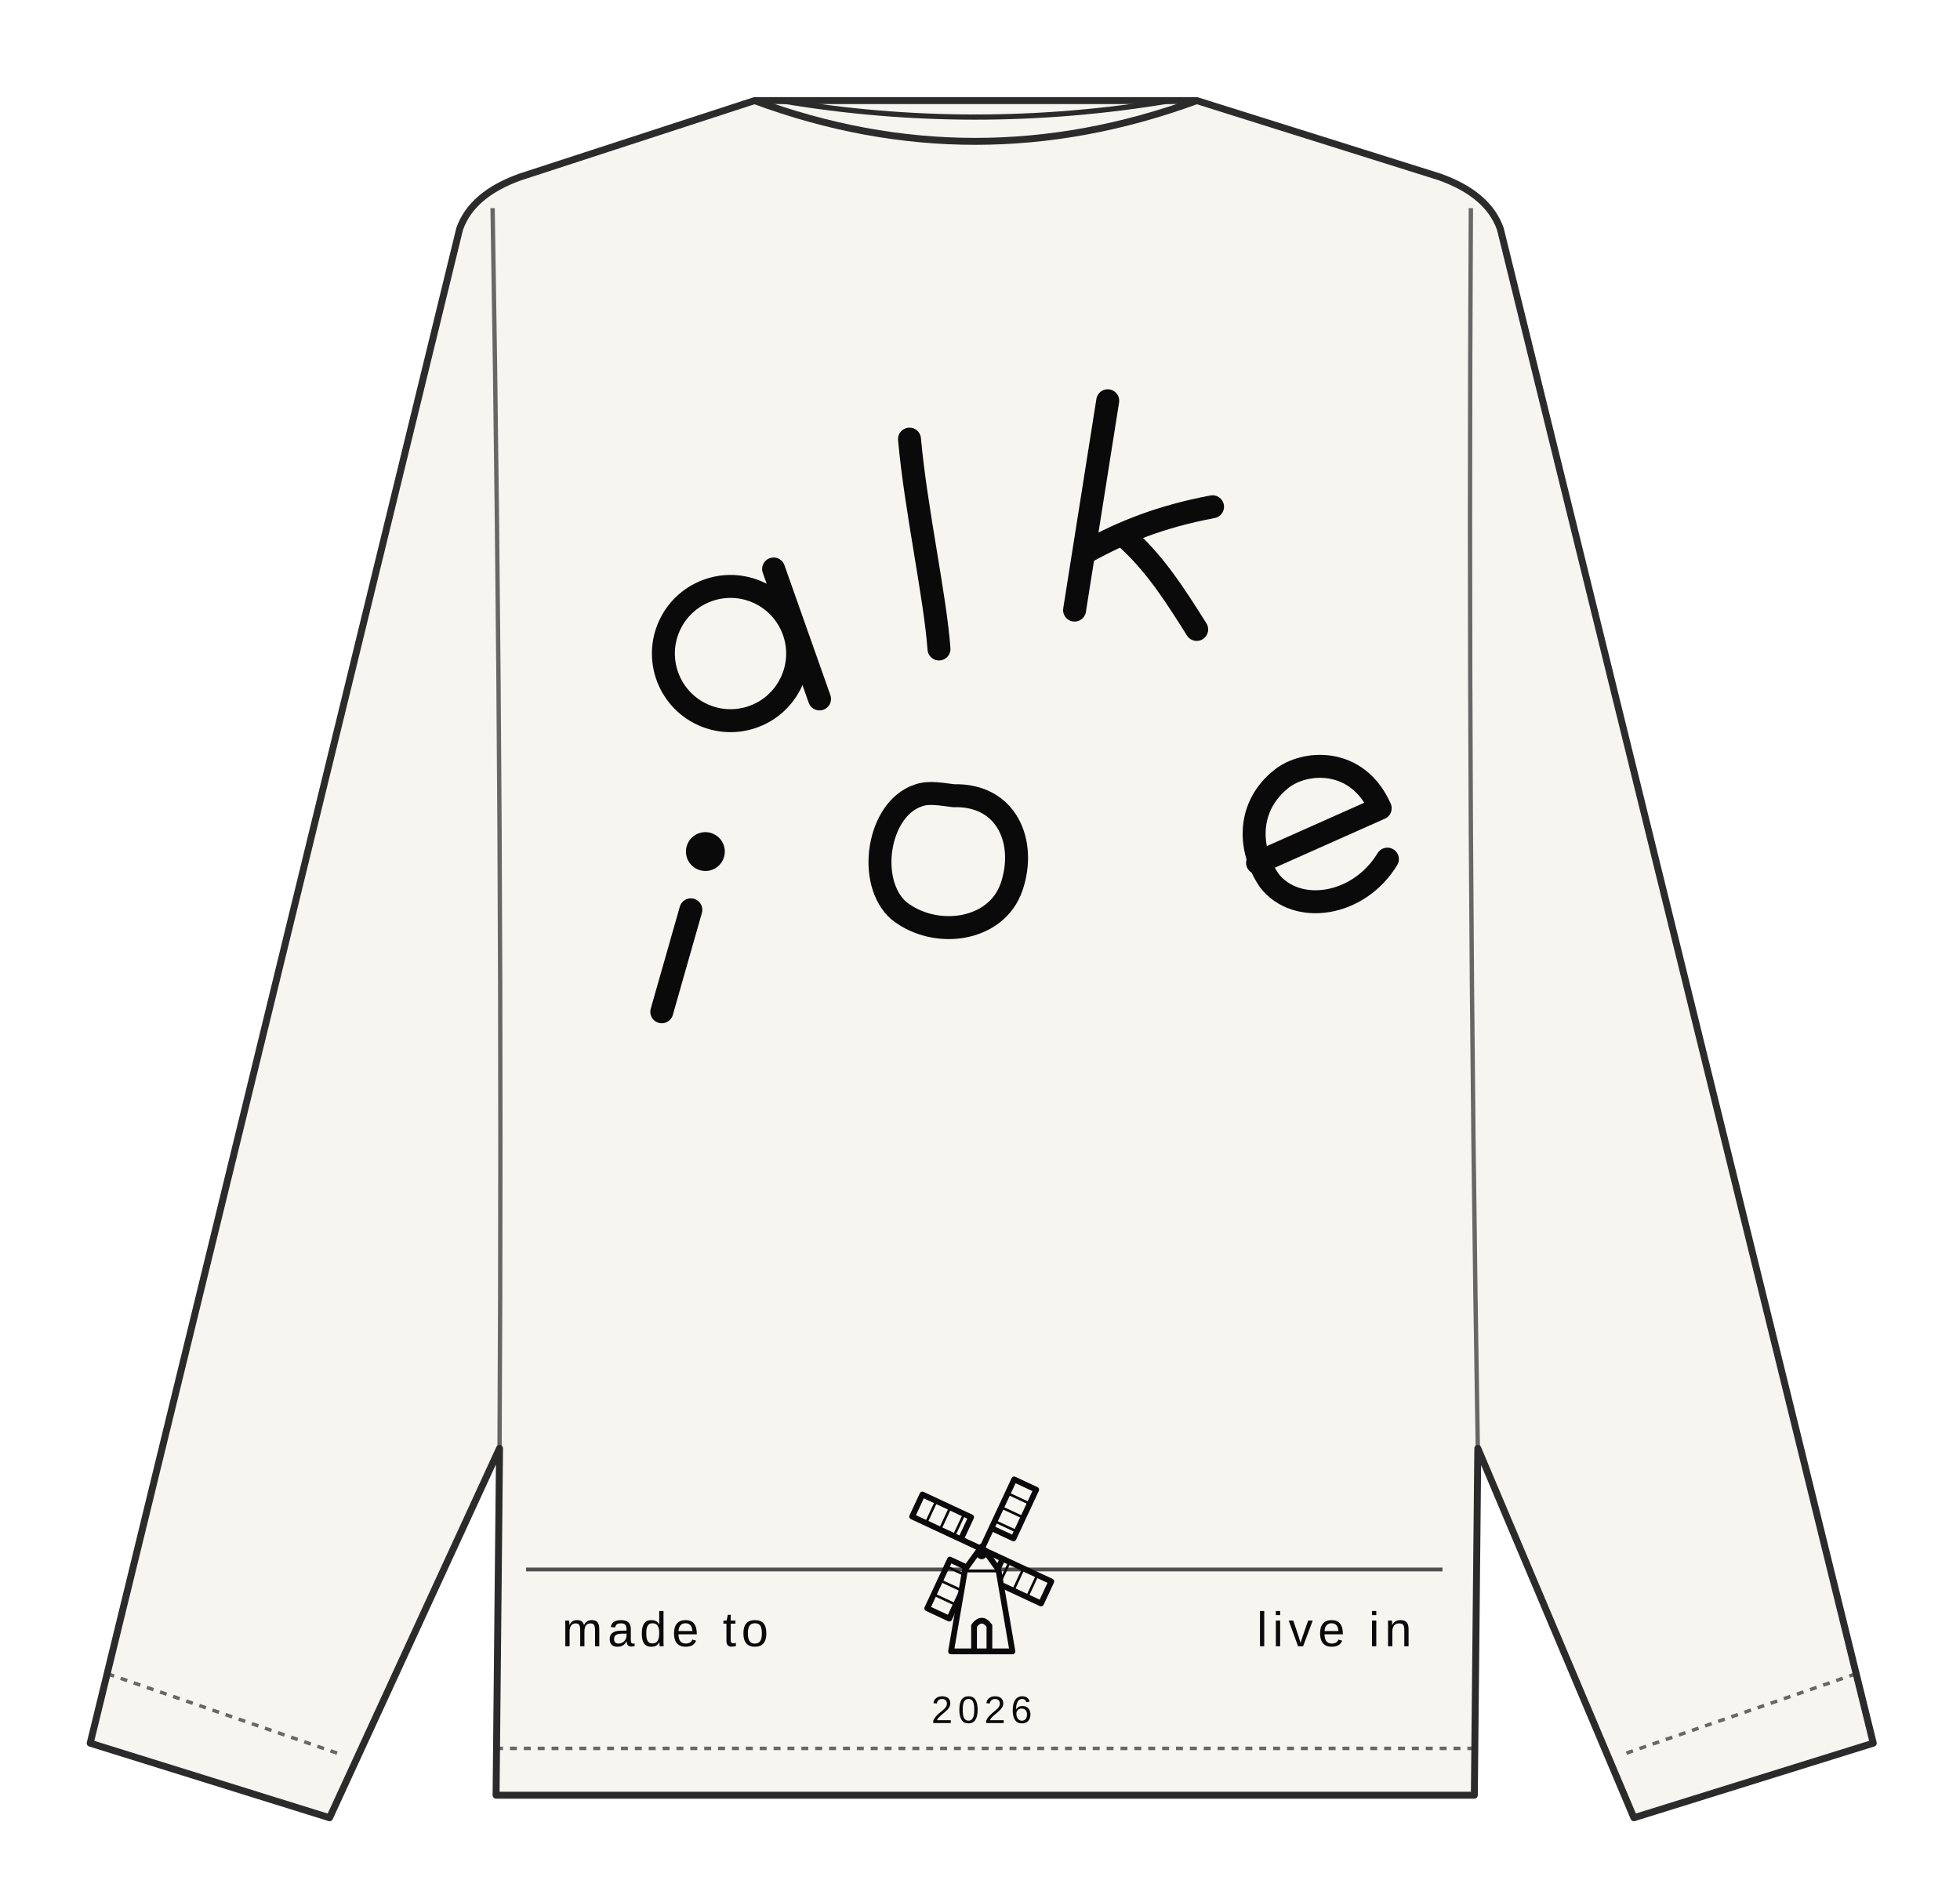
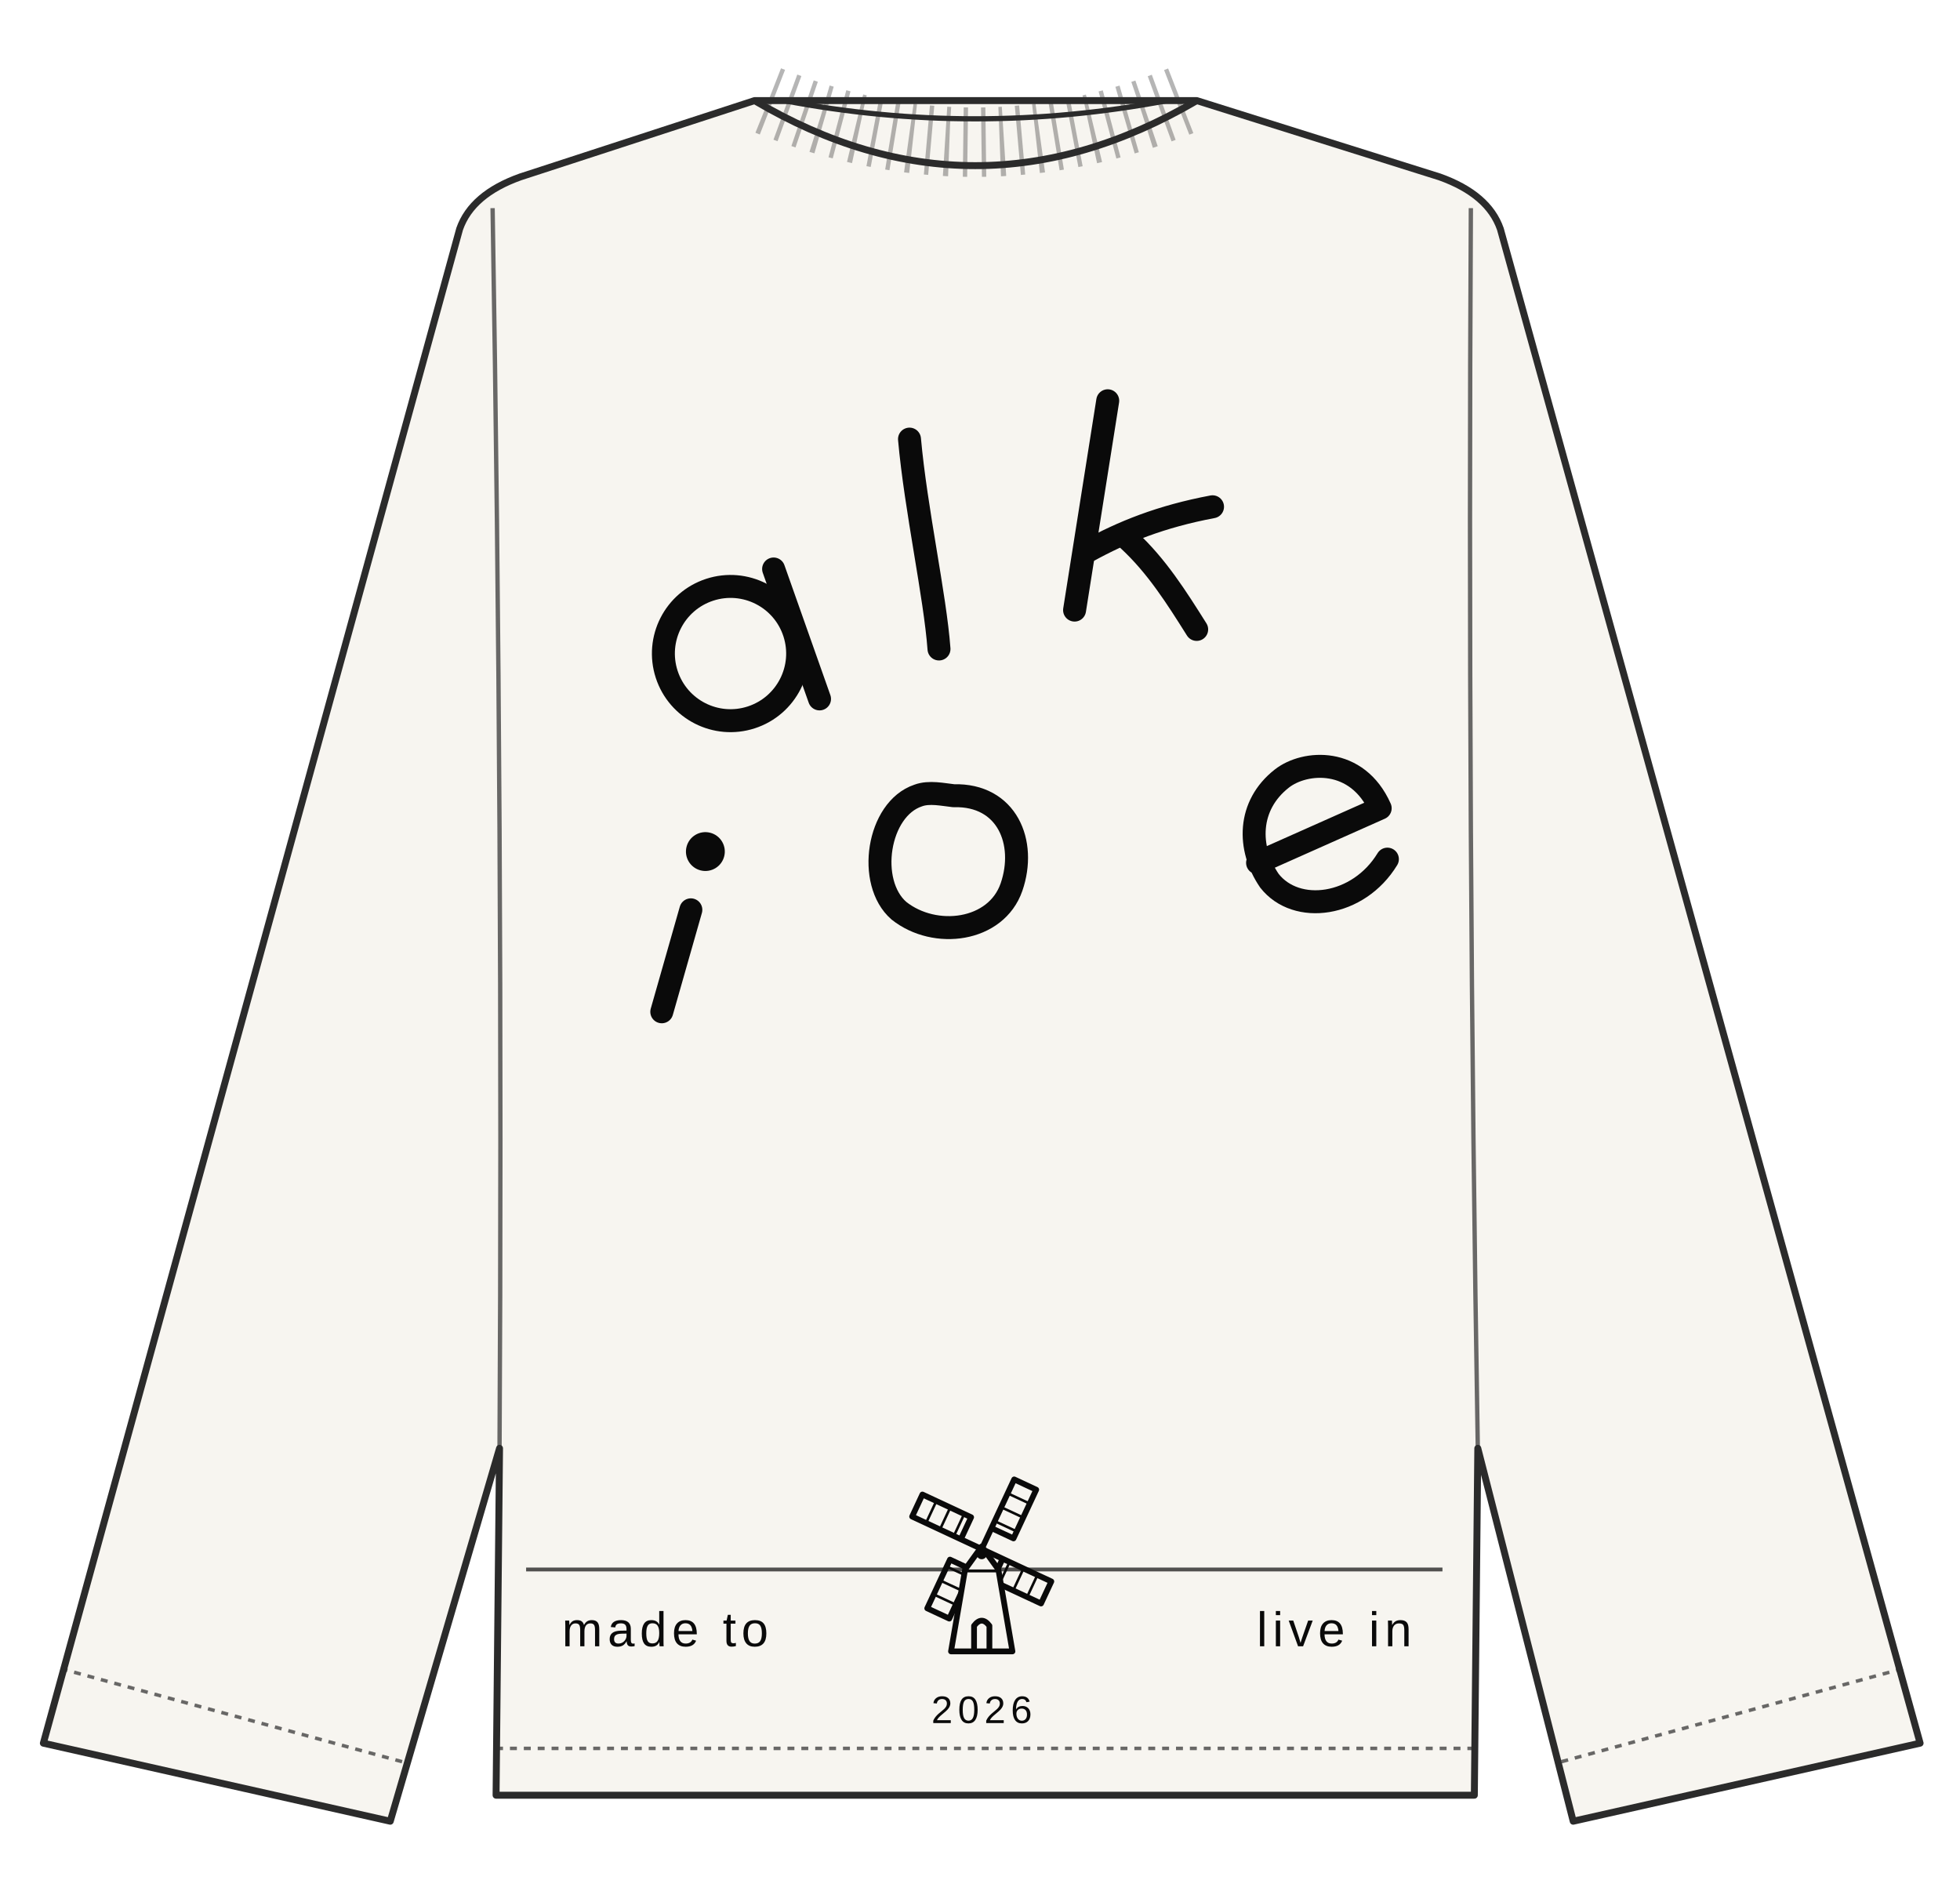
<svg xmlns="http://www.w3.org/2000/svg" viewBox="400 420 1130 1090">
-   <path d="M835,478 L700,522 Q672,532 665,552 L452,1425 L590,1468 L688,1255 L686,1455 L1250,1455 L1252,1255 L1342,1468 L1480,1425 L1265,552 Q1258,532 1230,522 L1090,478 Z" fill="#F7F5F0" stroke="#2B2B2B" stroke-width="4" stroke-linejoin="round" />
+   <path d="M835,478 L700,522 Q672,532 665,552 L425,1425 L625,1470 L688,1255 L686,1455 L1250,1455 L1252,1255 L1307,1470 L1507,1425 L1265,552 Q1258,532 1230,522 L1090,478 Z" fill="#F7F5F0" stroke="#2B2B2B" stroke-width="4" stroke-linejoin="round" />
  <path d="M684,540 Q690,900 688,1255 M1248,540 Q1246,900 1252,1255" fill="none" stroke="#2B2B2B" stroke-width="2.5" opacity=".7" />
-   <path d="M686,1428 L1250,1428 M462,1385 L598,1432 M1470,1385 L1334,1432" fill="none" stroke="#2B2B2B" stroke-width="2" stroke-dasharray="4 4" opacity=".7" />
-   <path d="M835,478 Q962,525 1090,478" fill="none" stroke="#2B2B2B" stroke-width="4" />
-   <path d="M850,478 Q962,497 1075,478" fill="none" stroke="#2B2B2B" stroke-width="3" />
+   <path d="M686,1428 L1250,1428 M435,1382 L633,1436 M1497,1382 L1299,1436" fill="none" stroke="#2B2B2B" stroke-width="2" stroke-dasharray="4 4" opacity=".7" />
+   <path d="M843,478 Q962,526 1081,478" fill="none" stroke="#2B2B2B" stroke-width="40" stroke-dasharray="2.5 8" opacity=".35" />
+   <path d="M835,478 Q962,553 1090,478" fill="none" stroke="#2B2B2B" stroke-width="4" />
+   <path d="M852,478 Q962,499 1073,478" fill="none" stroke="#2B2B2B" stroke-width="3" />
  <g transform="translate(484.92 466.00) scale(1.4757)">
    <g transform="translate(-19.0 -5.8) scale(1.15)">
      <g transform="translate(175 175) rotate(-18) scale(0.6)" opacity="1" fill="none" stroke="#0A0A0A" stroke-width="13" stroke-linecap="round" stroke-linejoin="round">
        <circle cx="50" cy="60" r="38" />
        <path d="M88 22 L90 100" />
      </g>
      <g transform="translate(200 262) rotate(14) scale(0.6)" opacity="1" fill="none" stroke="#0A0A0A" stroke-width="13" stroke-linecap="round" stroke-linejoin="round">
        <path d="M12 40 L10 100" />
        <circle cx="12" cy="6" r="11" fill="#0A0A0A" stroke="none" />
      </g>
      <g transform="translate(335 125) rotate(9) scale(0.6)" opacity="1" fill="none" stroke="#0A0A0A" stroke-width="13" stroke-linecap="round" stroke-linejoin="round">
        <path d="M10 -20 L10 100" />
        <path d="M78 30 C50 40 30 52 12 66" />
        <path d="M34 56 C52 68 66 84 80 100" />
      </g>
      <g transform="translate(372 240) rotate(-24) scale(0.6)" opacity="1" fill="none" stroke="#0A0A0A" stroke-width="13" stroke-linecap="round" stroke-linejoin="round">
        <path d="M12 62 H88 C88 30 60 20 44 24 C20 30 10 52 14 74 C20 98 54 108 80 90" />
      </g>
      <g transform="translate(270 140) rotate(-8) scale(0.6)" opacity="1" fill="none" stroke="#0A0A0A" stroke-width="13" stroke-linecap="round" stroke-linejoin="round">
        <path d="M12 -20 C10 20 14 70 12 100" />
      </g>
      <g transform="translate(262 232) rotate(6) scale(0.6)" opacity="1" fill="none" stroke="#0A0A0A" stroke-width="13" stroke-linecap="round" stroke-linejoin="round">
        <path d="M50 22 C80 18 94 44 88 70 C82 96 48 104 26 90 C6 76 8 34 30 24 C36 21 44 22 50 22Z" />
      </g>
    </g>
    <path d="M148 582 H506" stroke="#0A0A0A" stroke-width="1.5" opacity="0.7" />
    <text x="162" y="612" text-anchor="start" font-family="Jost, Futura, Arial, sans-serif" font-weight="300" font-size="19" letter-spacing="2" fill="#0A0A0A" opacity="1">made to</text>
    <text x="494" y="612" text-anchor="end" font-family="Jost, Futura, Arial, sans-serif" font-weight="300" font-size="19" letter-spacing="2" fill="#0A0A0A" opacity="1">live in</text>
    <g transform="translate(231.0 415.0) scale(0.5)">
      <g transform="rotate(25 190 318)">
        <path d="M190 318 V258 H209 V300 H190" fill="none" stroke="#0A0A0A" stroke-width="4.5" stroke-linecap="round" stroke-linejoin="round" />
        <path d="M190 270 H209 M190 282 H209 M190 294 H209" fill="none" stroke="#0A0A0A" stroke-width="2" stroke-linecap="round" stroke-linejoin="round" />
      </g>
      <g transform="rotate(115 190 318)">
        <path d="M190 318 V258 H209 V300 H190" fill="none" stroke="#0A0A0A" stroke-width="4.5" stroke-linecap="round" stroke-linejoin="round" />
        <path d="M190 270 H209 M190 282 H209 M190 294 H209" fill="none" stroke="#0A0A0A" stroke-width="2" stroke-linecap="round" stroke-linejoin="round" />
      </g>
      <g transform="rotate(205 190 318)">
        <path d="M190 318 V258 H209 V300 H190" fill="none" stroke="#0A0A0A" stroke-width="4.5" stroke-linecap="round" stroke-linejoin="round" />
        <path d="M190 270 H209 M190 282 H209 M190 294 H209" fill="none" stroke="#0A0A0A" stroke-width="2" stroke-linecap="round" stroke-linejoin="round" />
      </g>
      <g transform="rotate(295 190 318)">
        <path d="M190 318 V258 H209 V300 H190" fill="none" stroke="#0A0A0A" stroke-width="4.5" stroke-linecap="round" stroke-linejoin="round" />
        <path d="M190 270 H209 M190 282 H209 M190 294 H209" fill="none" stroke="#0A0A0A" stroke-width="2" stroke-linecap="round" stroke-linejoin="round" />
      </g>
      <path d="M166 398 L177 334 H203 L214 398 Z" fill="#F7F5F0" stroke="#0A0A0A" stroke-width="4.5" stroke-linejoin="round" />
      <path d="M177 334 L190 316 L203 334" fill="#F7F5F0" stroke="#0A0A0A" stroke-width="4.5" stroke-linejoin="round" />
      <path d="M184 398 V378 Q190 370 196 378 V398" fill="none" stroke="#0A0A0A" stroke-width="4.5" stroke-linecap="round" stroke-linejoin="round" />
      <circle cx="190" cy="322" r="4" fill="#0A0A0A" />
    </g>
    <text x="326" y="642" text-anchor="middle" font-family="Jost, Futura, Arial, sans-serif" font-weight="300" font-size="15" letter-spacing="2" fill="#0A0A0A" opacity="1">2026</text>
  </g>
</svg>
